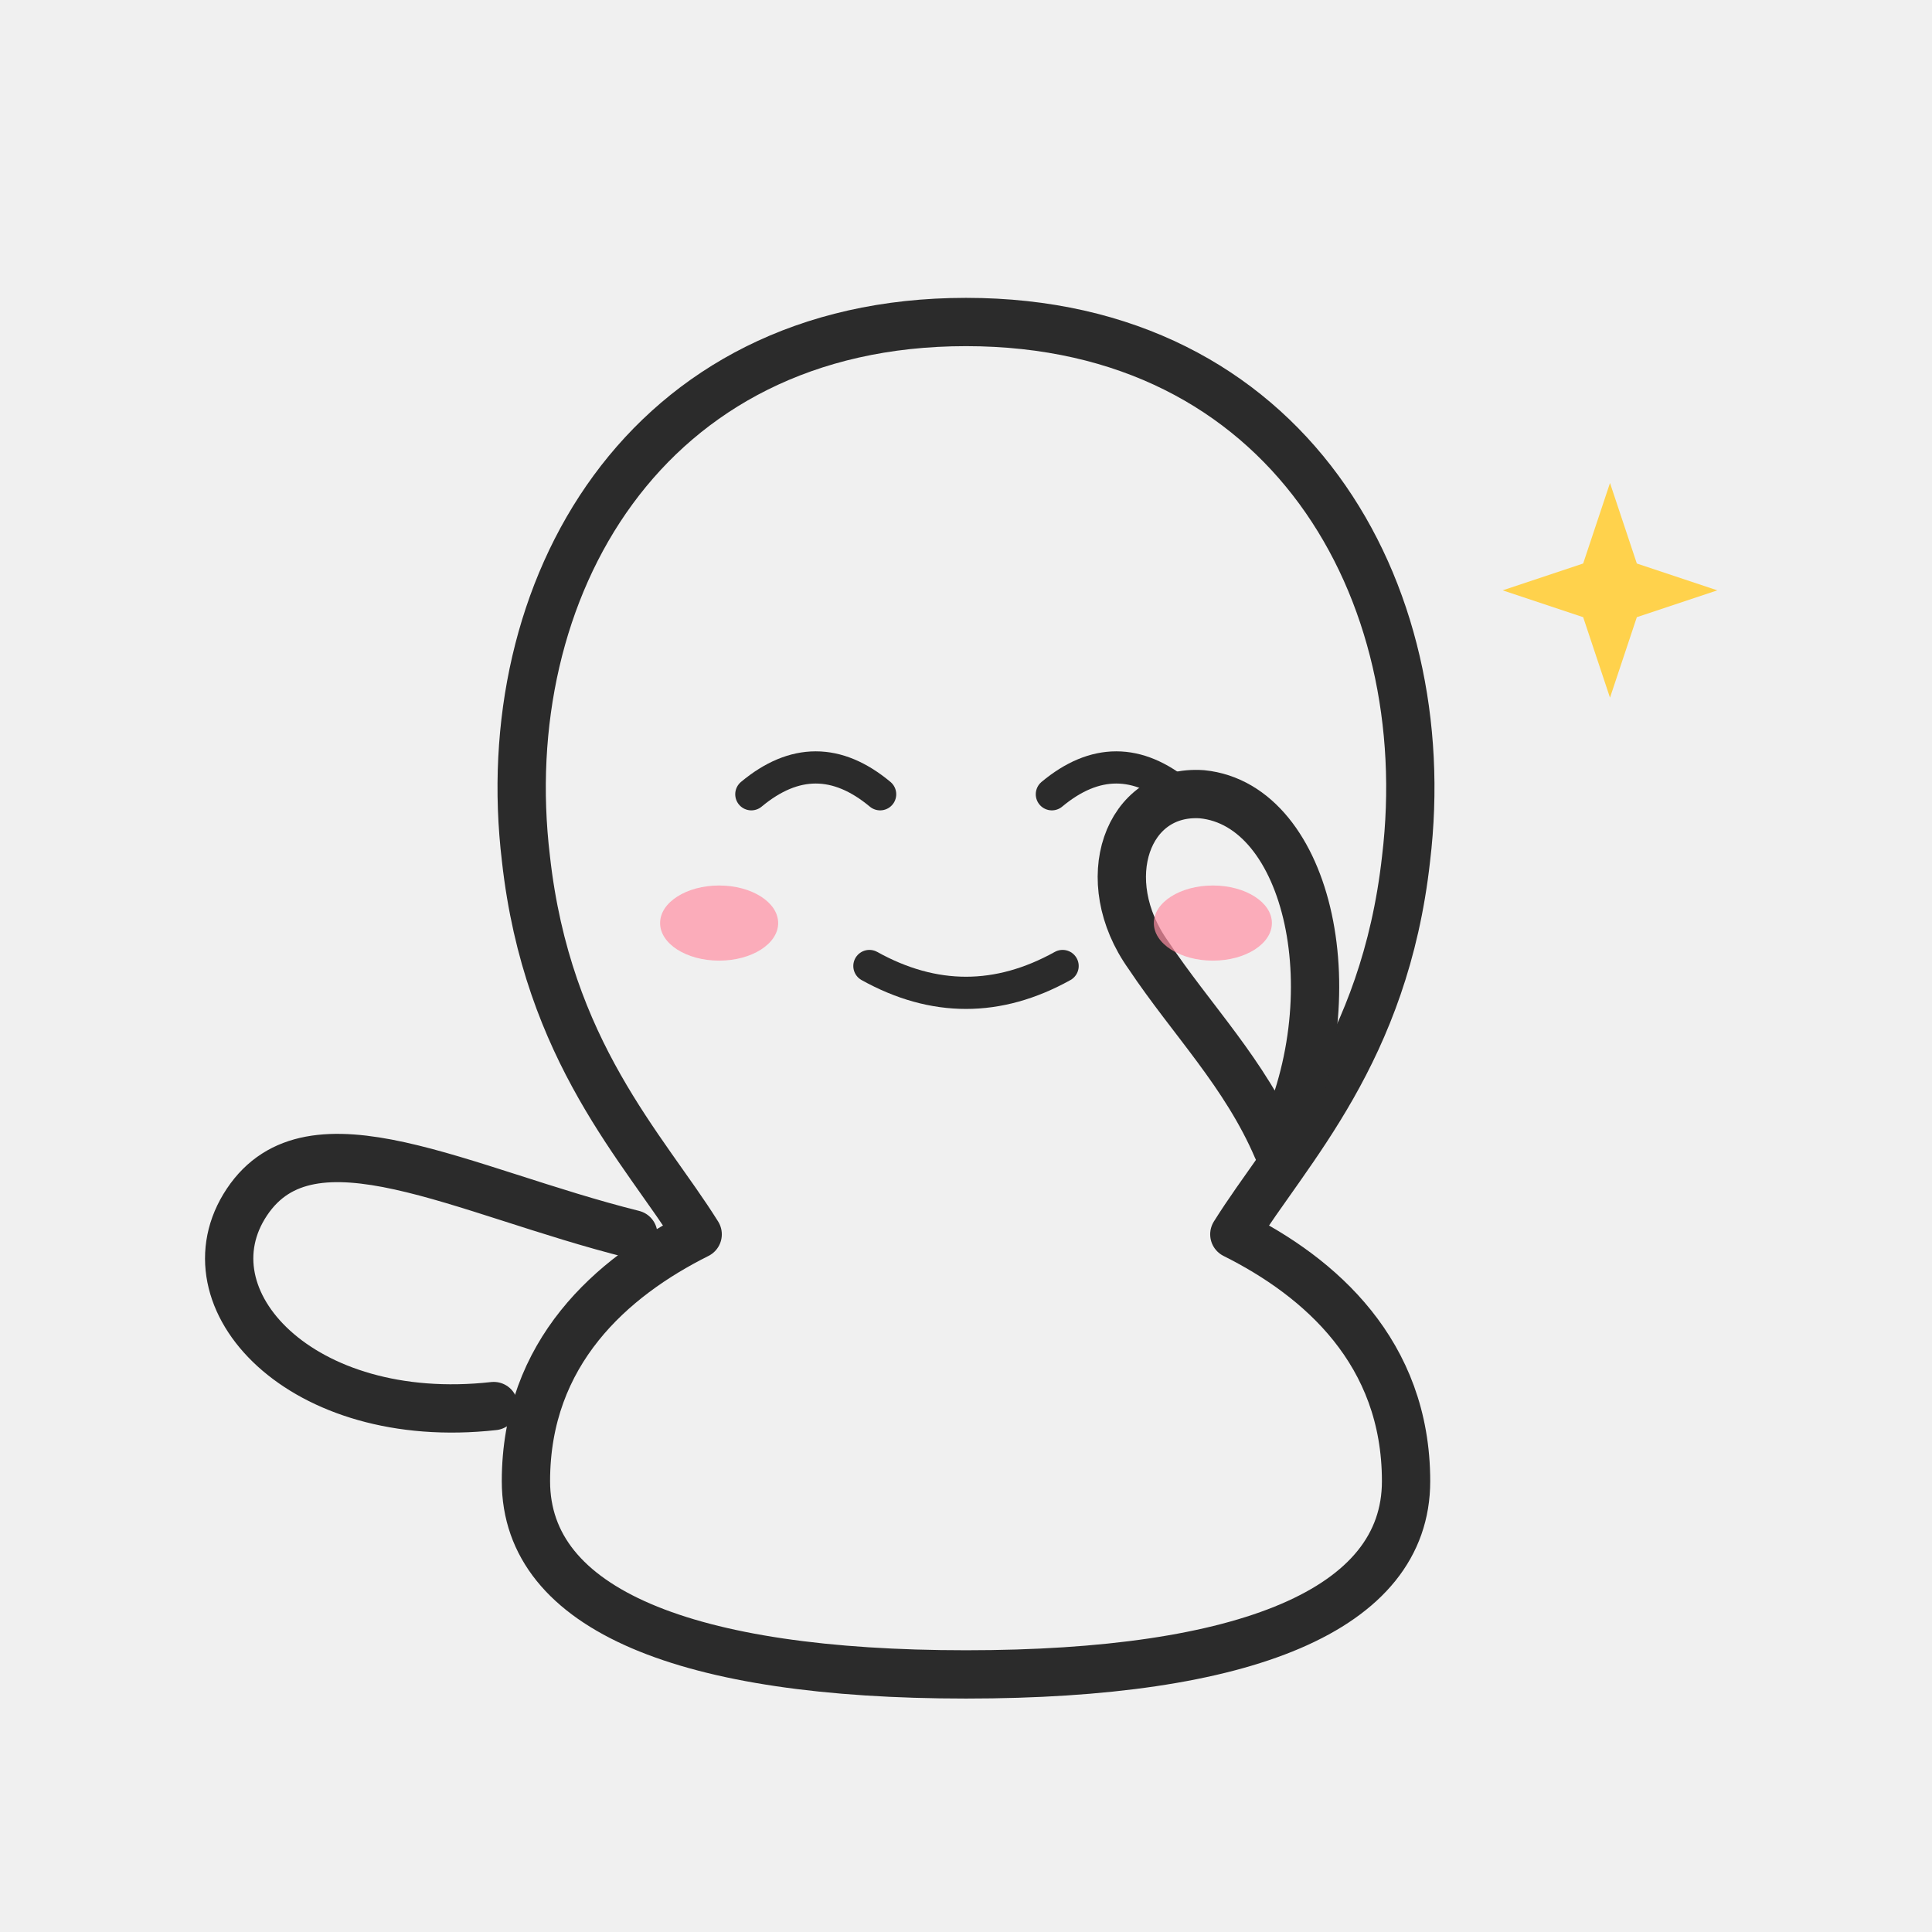
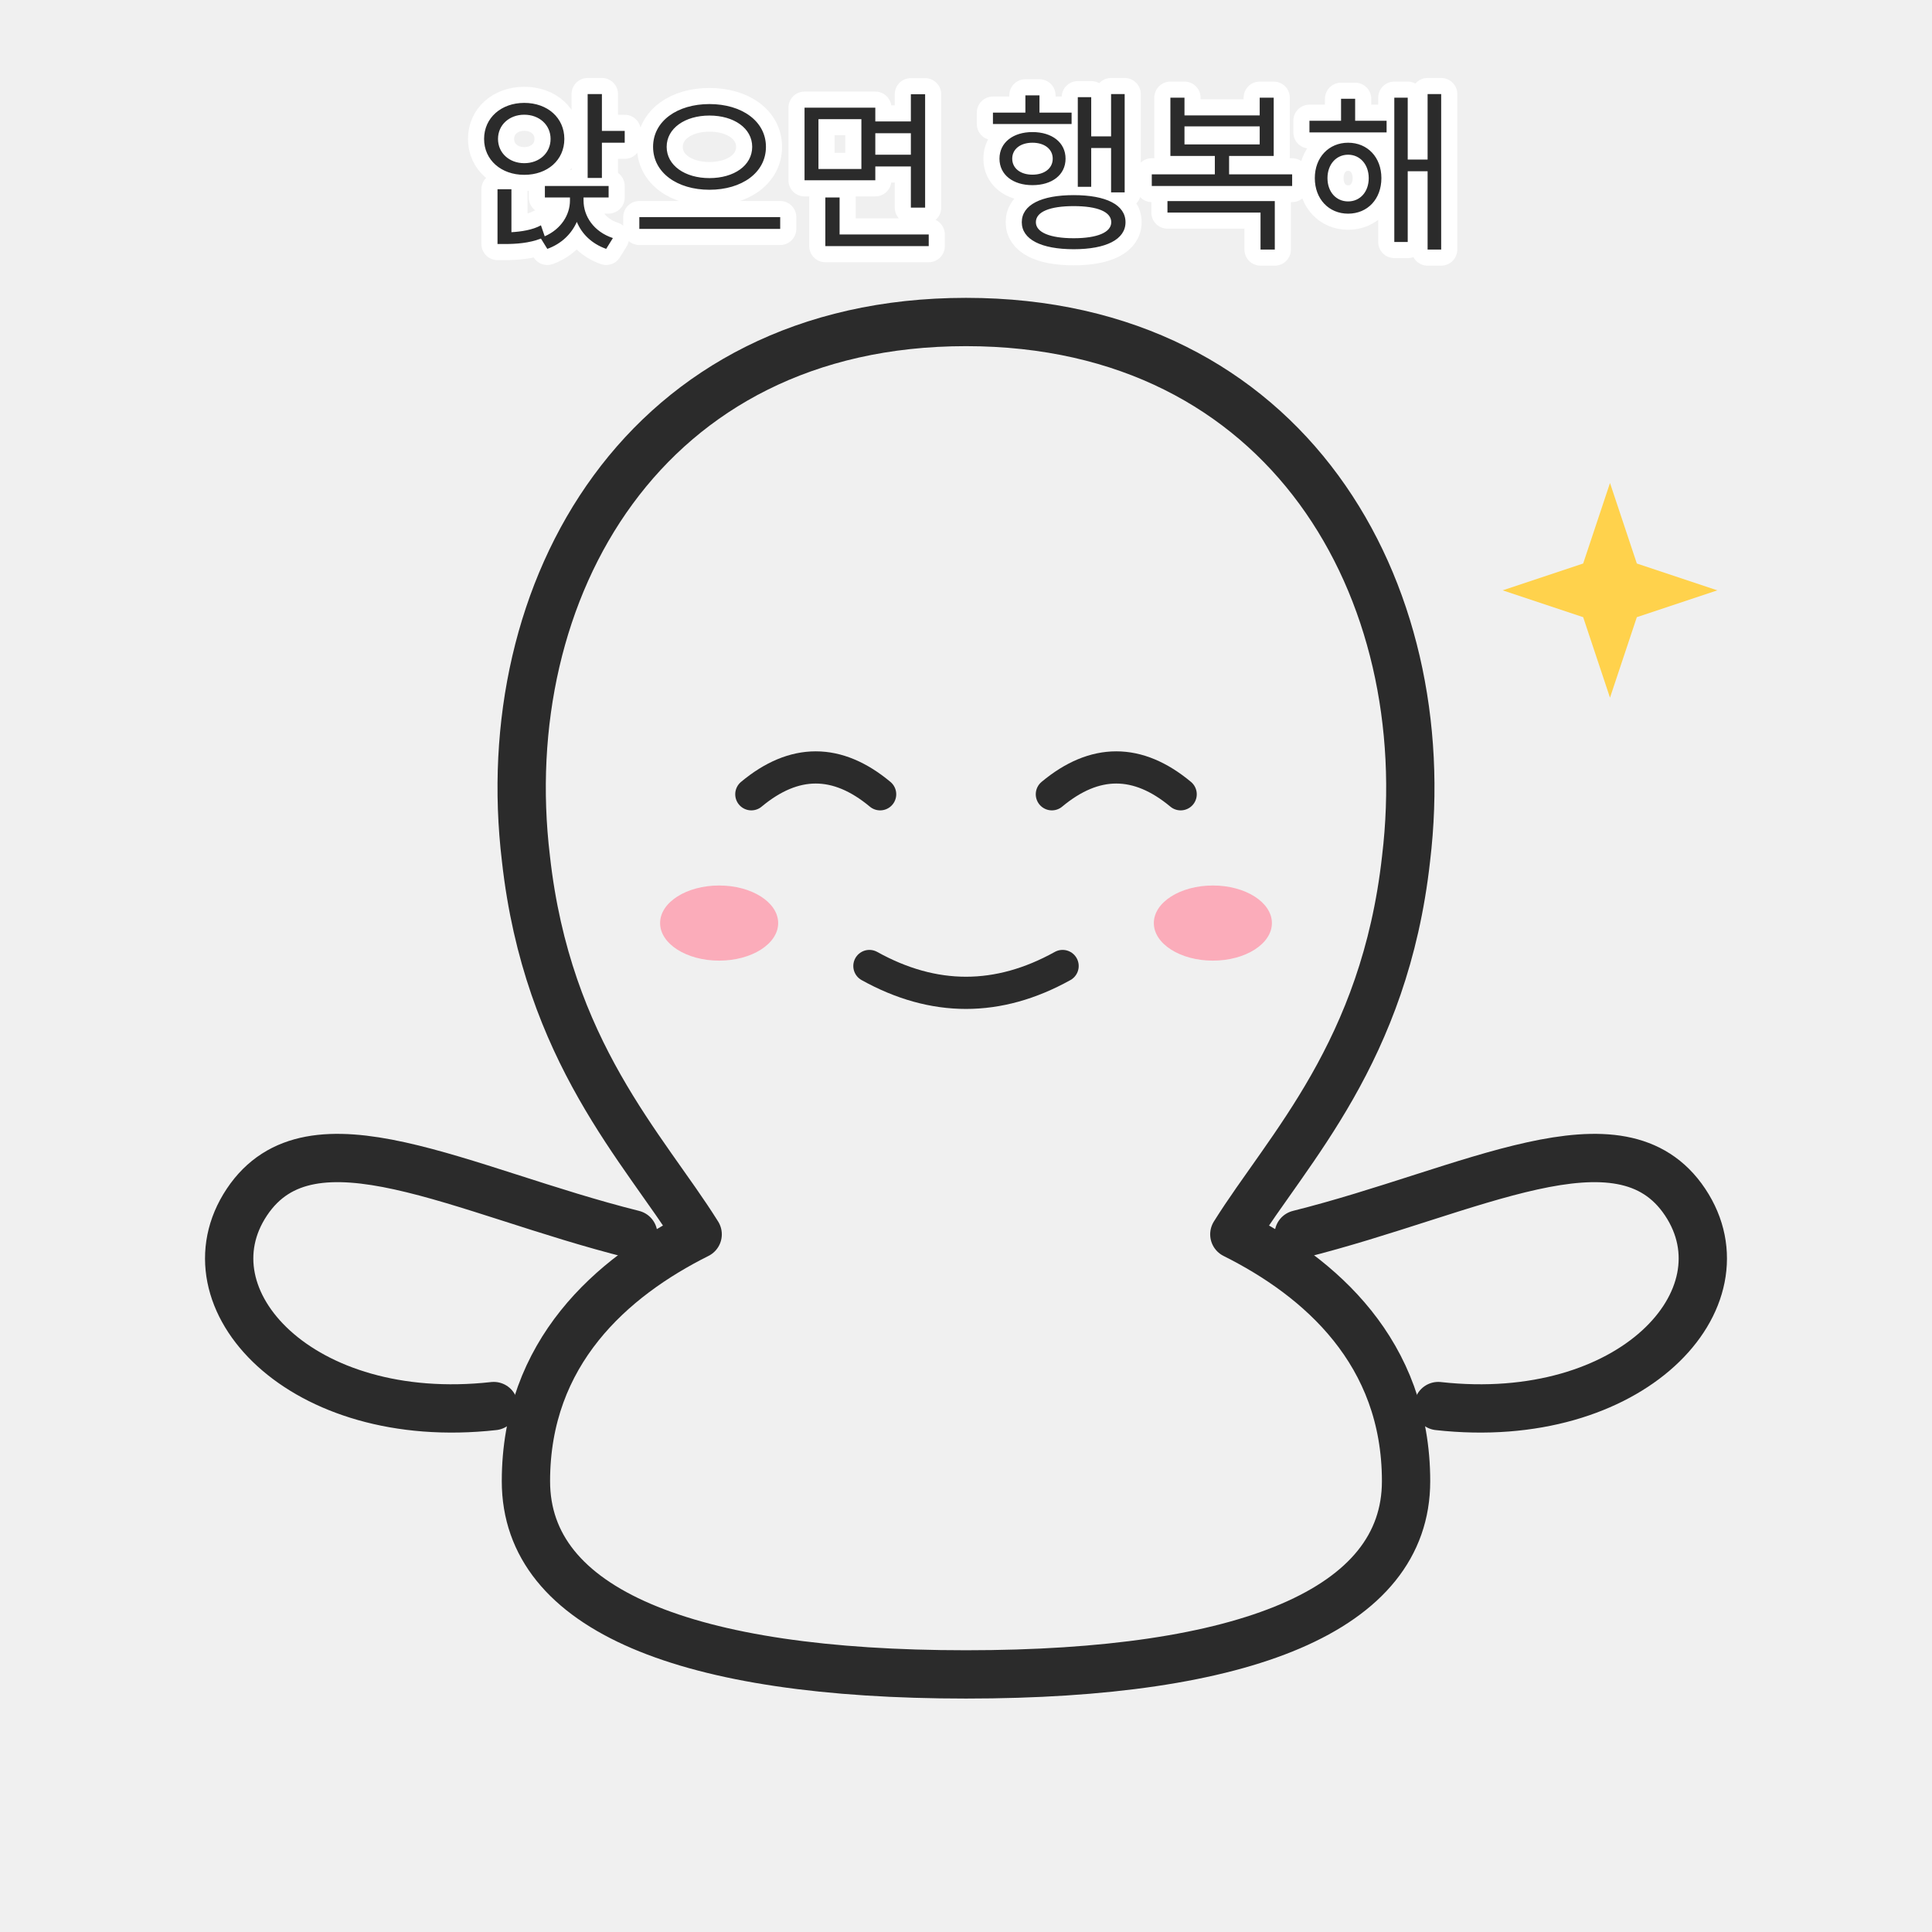
<svg xmlns="http://www.w3.org/2000/svg" width="360" height="360" viewBox="0 0 360 360">
  <g fill="none" stroke="#2B2B2B" stroke-width="9" stroke-linecap="round" stroke-linejoin="round">
    <path d="M180,60 C240,60 268,110 262,160 C258,196 240,214 230,230 C246,238 262,252 262,276 C262,300 232,312 180,312 C128,312 98,300 98,276 C98,252 114,238 130,230 C120,214 102,196 98,160 C92,110 120,60 180,60 Z" />
-     <path d="M118,230 C86,222 58,206 46,224 C34,242 56,266 92,262 M238,214 C252,186 244,150 224,148 C210,147 204,164 214,178 C222,190 232,200 238,214" />
+     <path d="M118,230 C86,222 58,206 46,224 C34,242 56,266 92,262 M242,230 C274,222 302,206 314,224 C326,242 304,266 268,262" />
  </g>
  <path d="M140,148 Q152,138 164,148" fill="none" stroke="#2B2B2B" stroke-width="6" stroke-linecap="round" />
  <path d="M196,148 Q208,138 220,148" fill="none" stroke="#2B2B2B" stroke-width="6" stroke-linecap="round" />
  <path d="M162,180 Q180,190 198,180" fill="none" stroke="#2B2B2B" stroke-width="6" stroke-linecap="round" />
  <ellipse cx="134" cy="172" rx="11" ry="7" fill="#FF8FA3" opacity="0.7" />
  <ellipse cx="226" cy="172" rx="11" ry="7" fill="#FF8FA3" opacity="0.7" />
  <path d="M300,90 L305,105 L320,110 L305,115 L300,130 L295,115 L280,110 L295,105 Z" fill="#FFD24C" />
+   <text x="180" y="44" text-anchor="middle" font-family="Jua" font-size="32" fill="#2B2B2B" stroke="#ffffff" stroke-width="6" paint-order="stroke" stroke-linejoin="round">앉으면 행복해</text>
</svg>
